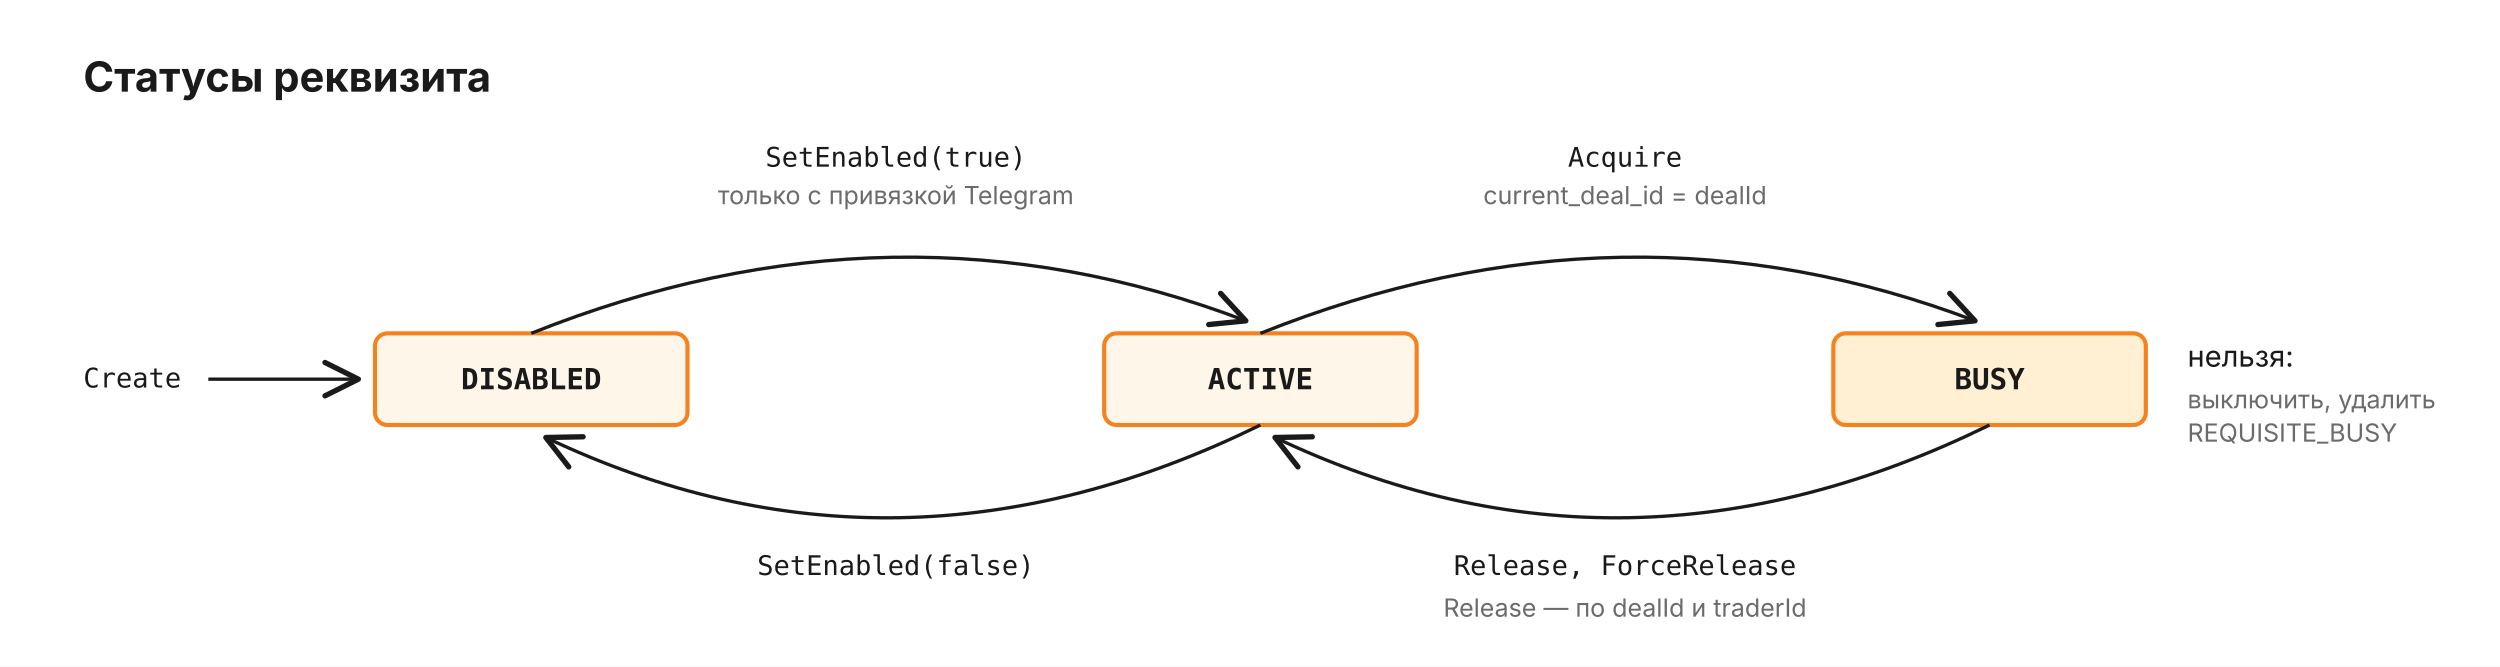
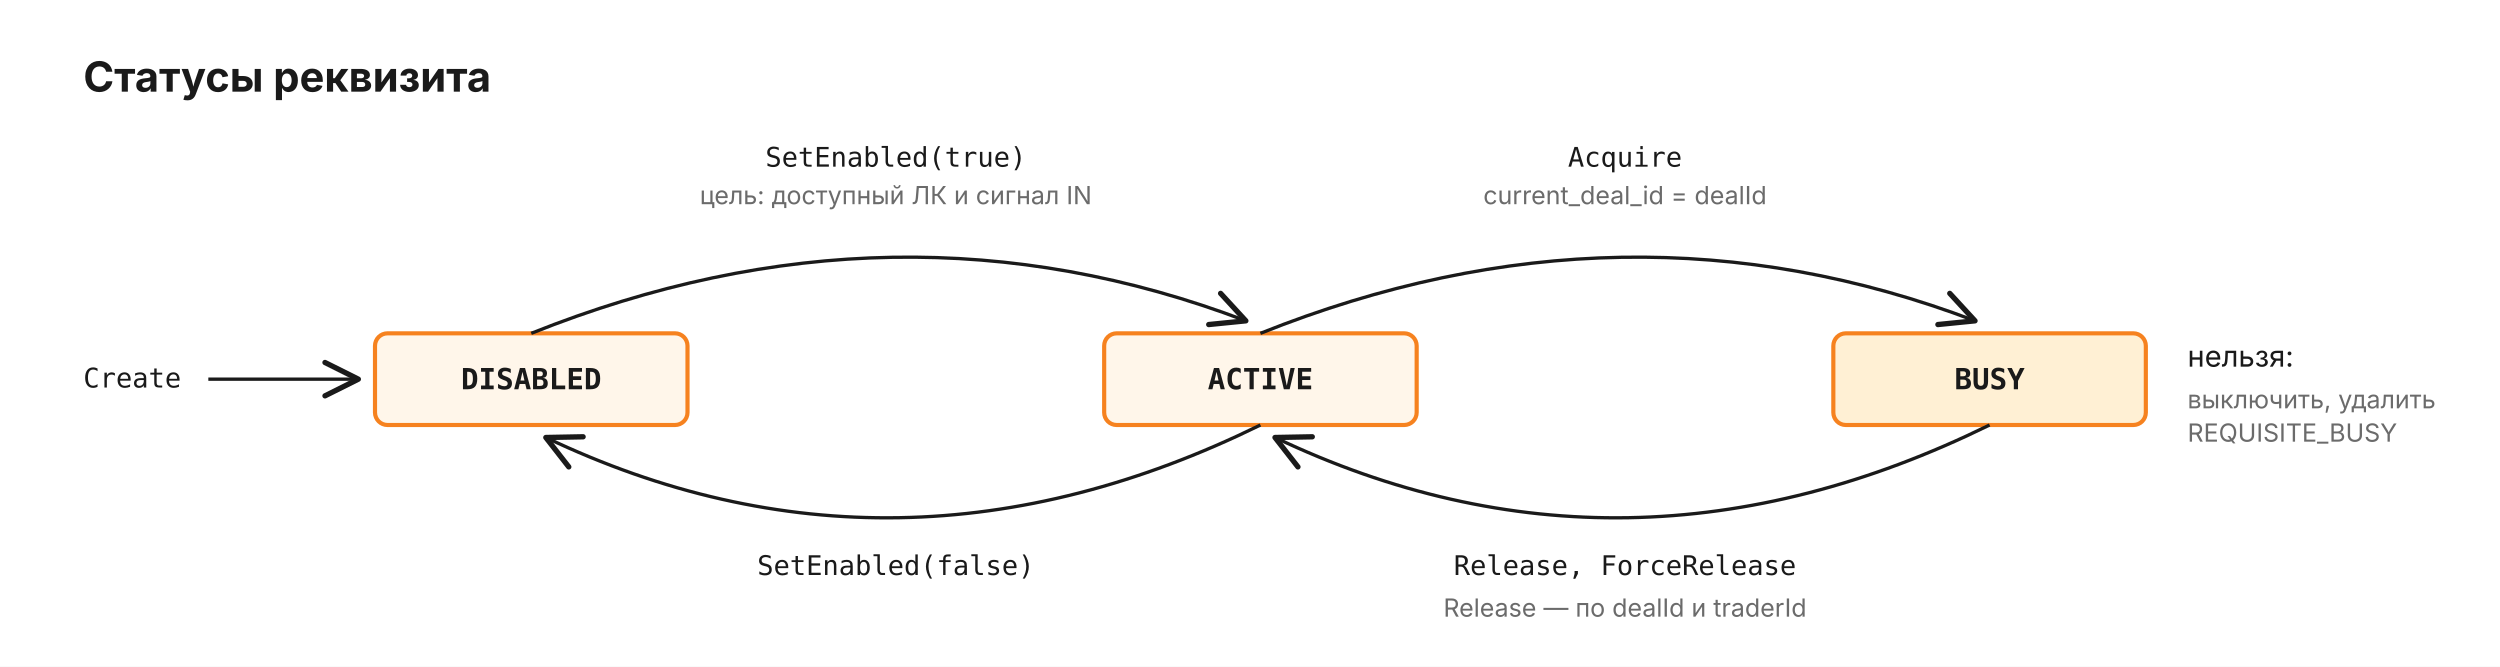
<svg xmlns="http://www.w3.org/2000/svg" viewBox="0 0 1200 320" font-family="Inter, 'SF Pro Text', Helvetica, Arial, sans-serif">
  <defs>
    <marker id="a-ink" viewBox="0 0 12 12" refX="11" refY="6" markerWidth="12" markerHeight="12" orient="auto-start-reverse">
      <path d="M1 1 L11 6 L1 11" fill="none" stroke="#1A1A1A" stroke-width="1.6" stroke-linecap="round" stroke-linejoin="round" />
    </marker>
    <style>
      .title { font-size: 20px; font-weight: 700; fill: #1A1A1A; }
      .text  { font-size: 14px; }
      .muted { font-size: 12px; fill: #6B6B6B; }
      .mono  { font-family: 'JetBrains Mono', Menlo, monospace; font-size: 13px; }
      .state rect { fill: #FFF6EA; stroke: #F6821F; stroke-width: 2; }
      .state text { font-family: 'JetBrains Mono', Menlo, monospace; font-size: 14px; font-weight: 700; fill: #1A1A1A; text-anchor: middle; dominant-baseline: central; }
      .final rect { fill: #FFF0D4; }
    </style>
  </defs>
  <rect width="1200" height="320" fill="#FFFFFF" />
  <text x="40" y="44" class="title">Статусы реквизита</text>
  <text x="40" y="186" class="mono" fill="#1A1A1A">Create</text>
  <line x1="100" y1="182" x2="172" y2="182" stroke="#1A1A1A" stroke-width="1.6" marker-end="url(#a-ink)" />
  <g class="state" transform="translate(180,160)">
    <rect width="150" height="44" rx="6" />
    <text x="75" y="22">DISABLED</text>
  </g>
  <g class="state" transform="translate(530,160)">
    <rect width="150" height="44" rx="6" />
    <text x="75" y="22">ACTIVE</text>
  </g>
  <g class="state final" transform="translate(880,160)">
    <rect width="150" height="44" rx="6" />
    <text x="75" y="22">BUSY</text>
  </g>
  <path d="M255 160 Q430 90 598 154" fill="none" stroke="#1A1A1A" stroke-width="1.6" marker-end="url(#a-ink)" />
  <text x="430" y="80" class="mono" fill="#1A1A1A" text-anchor="middle">SetEnabled(true)</text>
-   <text x="430" y="98" class="muted" text-anchor="middle">только с привязкой Telegram</text>
+   <text x="430" y="98" class="muted" text-anchor="middle">цель: доступный ЛК и сигнал IN</text>
  <path d="M605 204 Q430 290 262 210" fill="none" stroke="#1A1A1A" stroke-width="1.6" marker-end="url(#a-ink)" />
  <text x="430" y="276" class="mono" fill="#1A1A1A" text-anchor="middle">SetEnabled(false)</text>
  <path d="M605 160 Q780 90 948 154" fill="none" stroke="#1A1A1A" stroke-width="1.6" marker-end="url(#a-ink)" />
  <text x="780" y="80" class="mono" fill="#1A1A1A" text-anchor="middle">Acquire</text>
  <text x="780" y="98" class="muted" text-anchor="middle">current_deal_id = dealId</text>
  <path d="M955 204 Q780 290 612 210" fill="none" stroke="#1A1A1A" stroke-width="1.6" marker-end="url(#a-ink)" />
  <text x="780" y="276" class="mono" fill="#1A1A1A" text-anchor="middle">Release, ForceRelease</text>
  <text x="780" y="296" class="muted" text-anchor="middle">Release — по dealId и traderId</text>
  <text x="1050" y="176" class="text" fill="#1A1A1A">нельзя:</text>
  <text x="1050" y="196" class="muted">выключить, удалить</text>
  <text x="1050" y="212" class="muted">REQUISITE_BUSY</text>
</svg>
